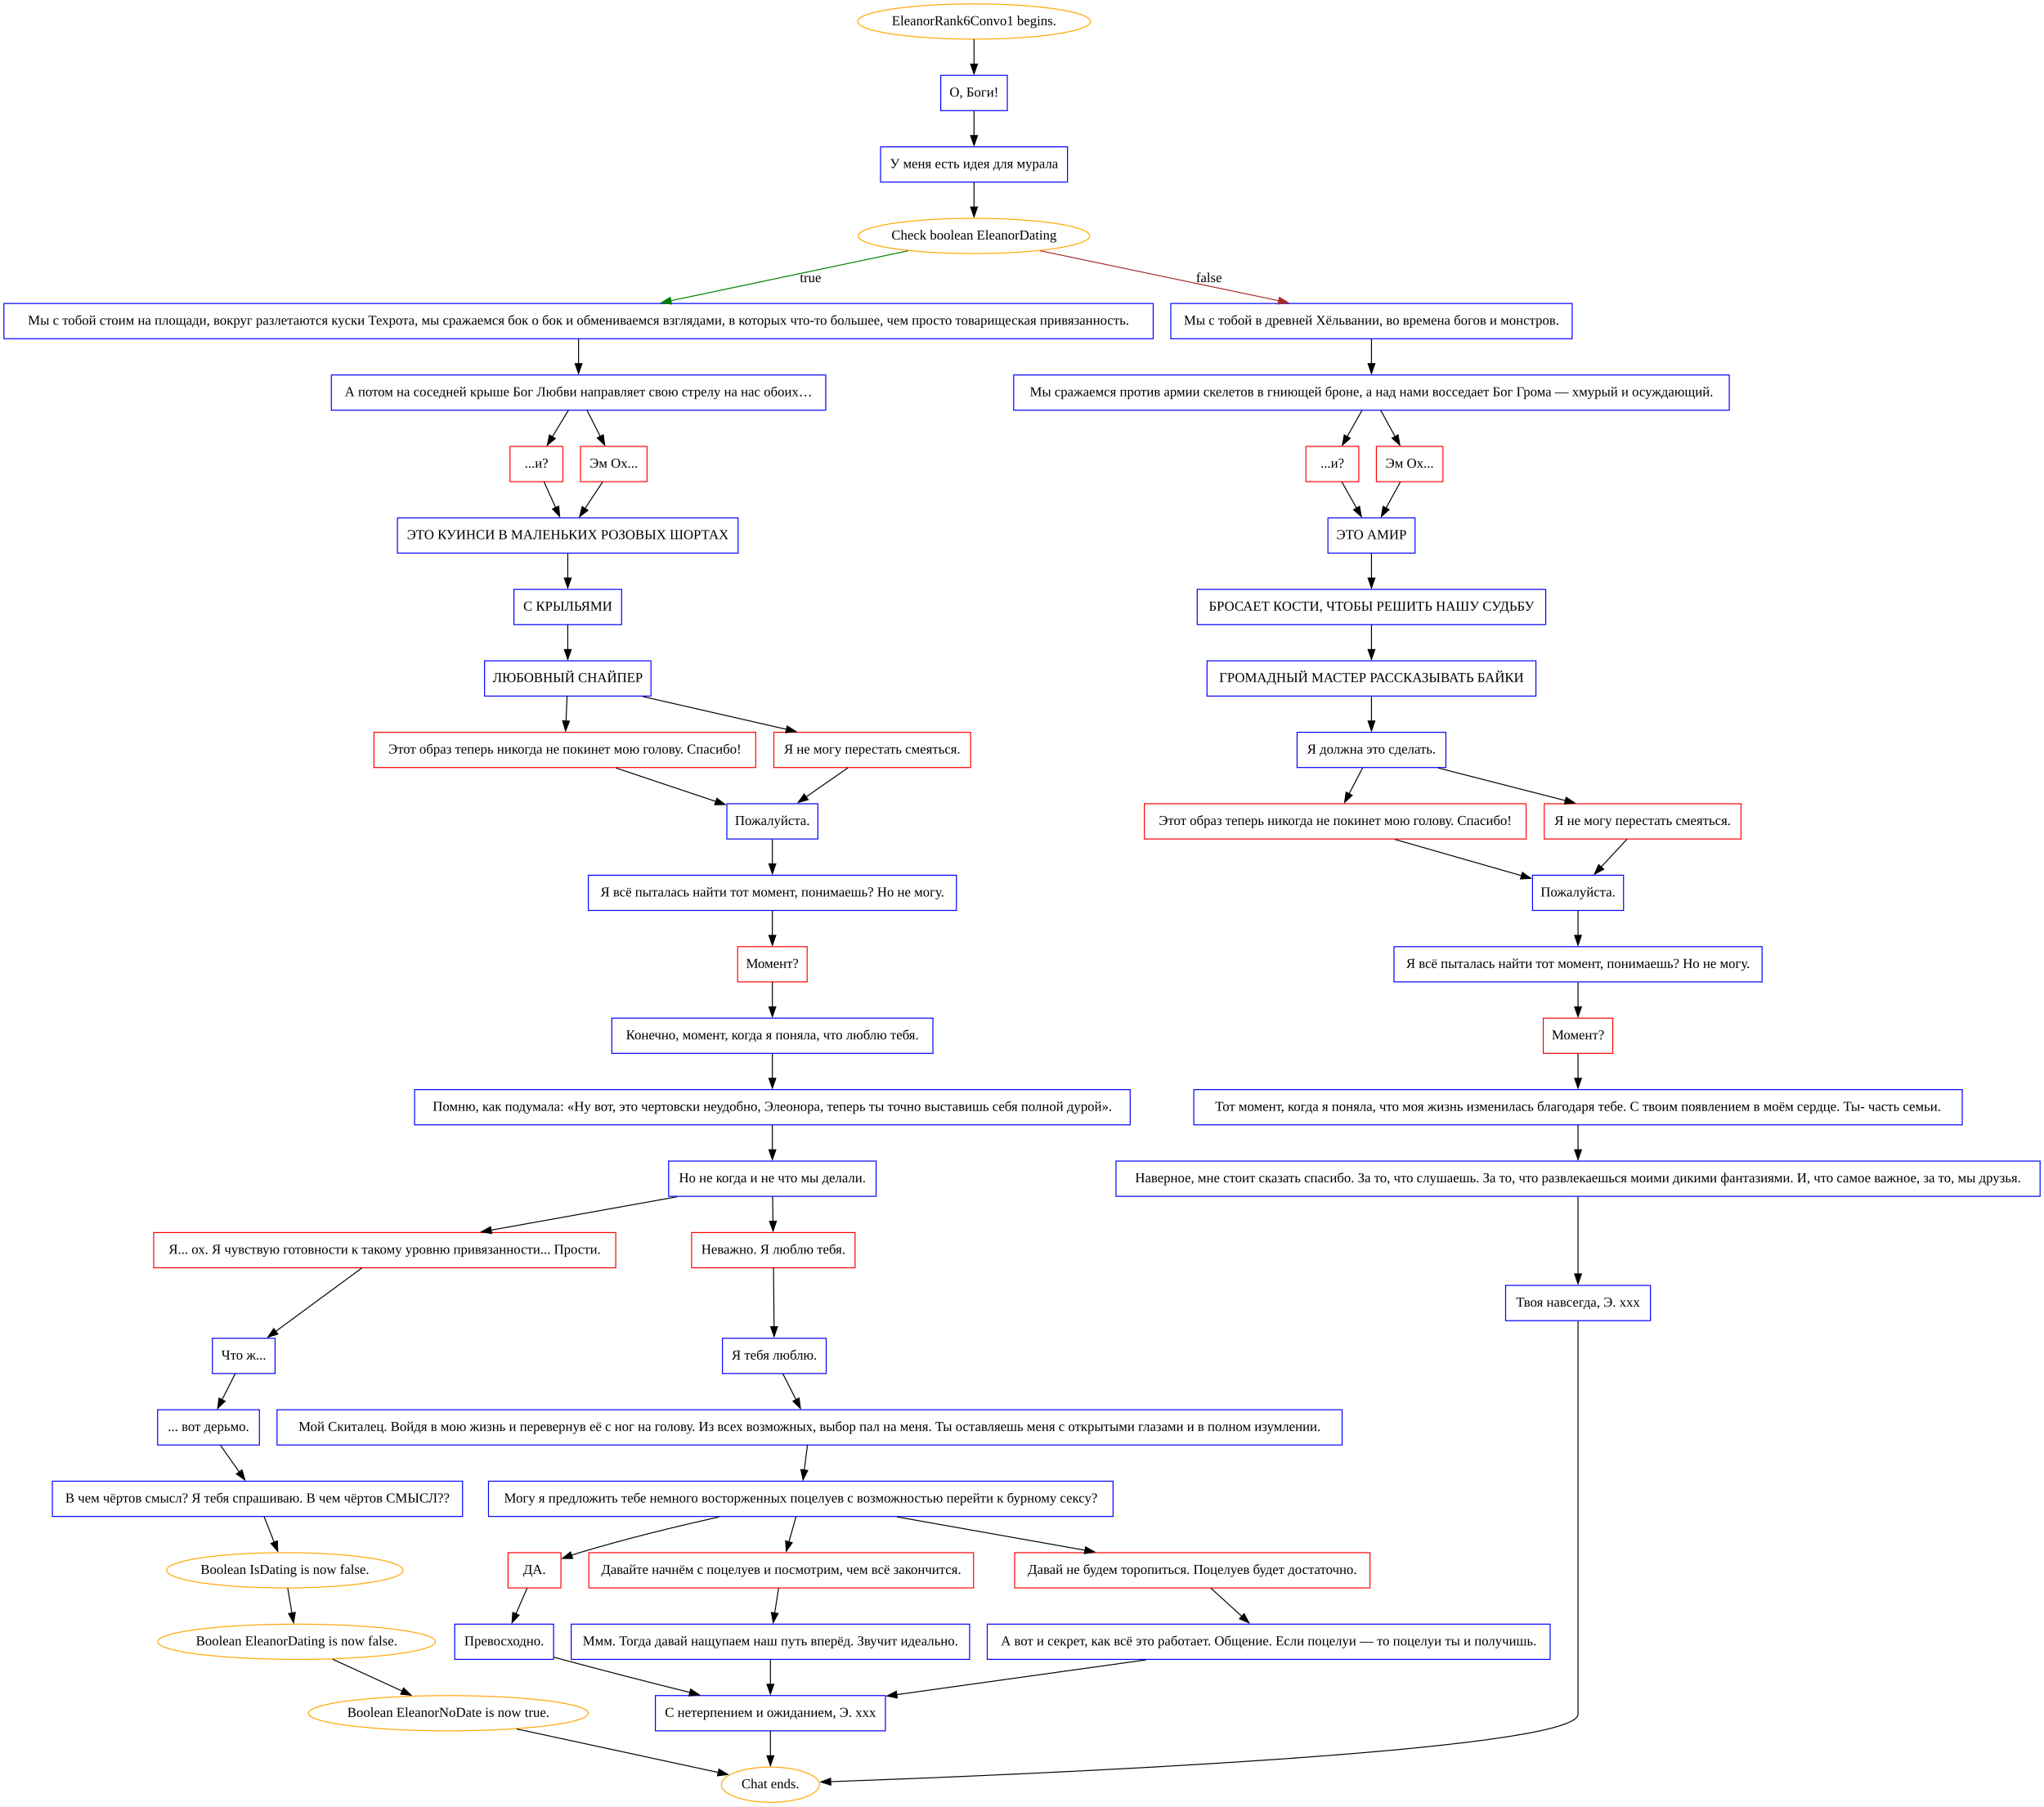
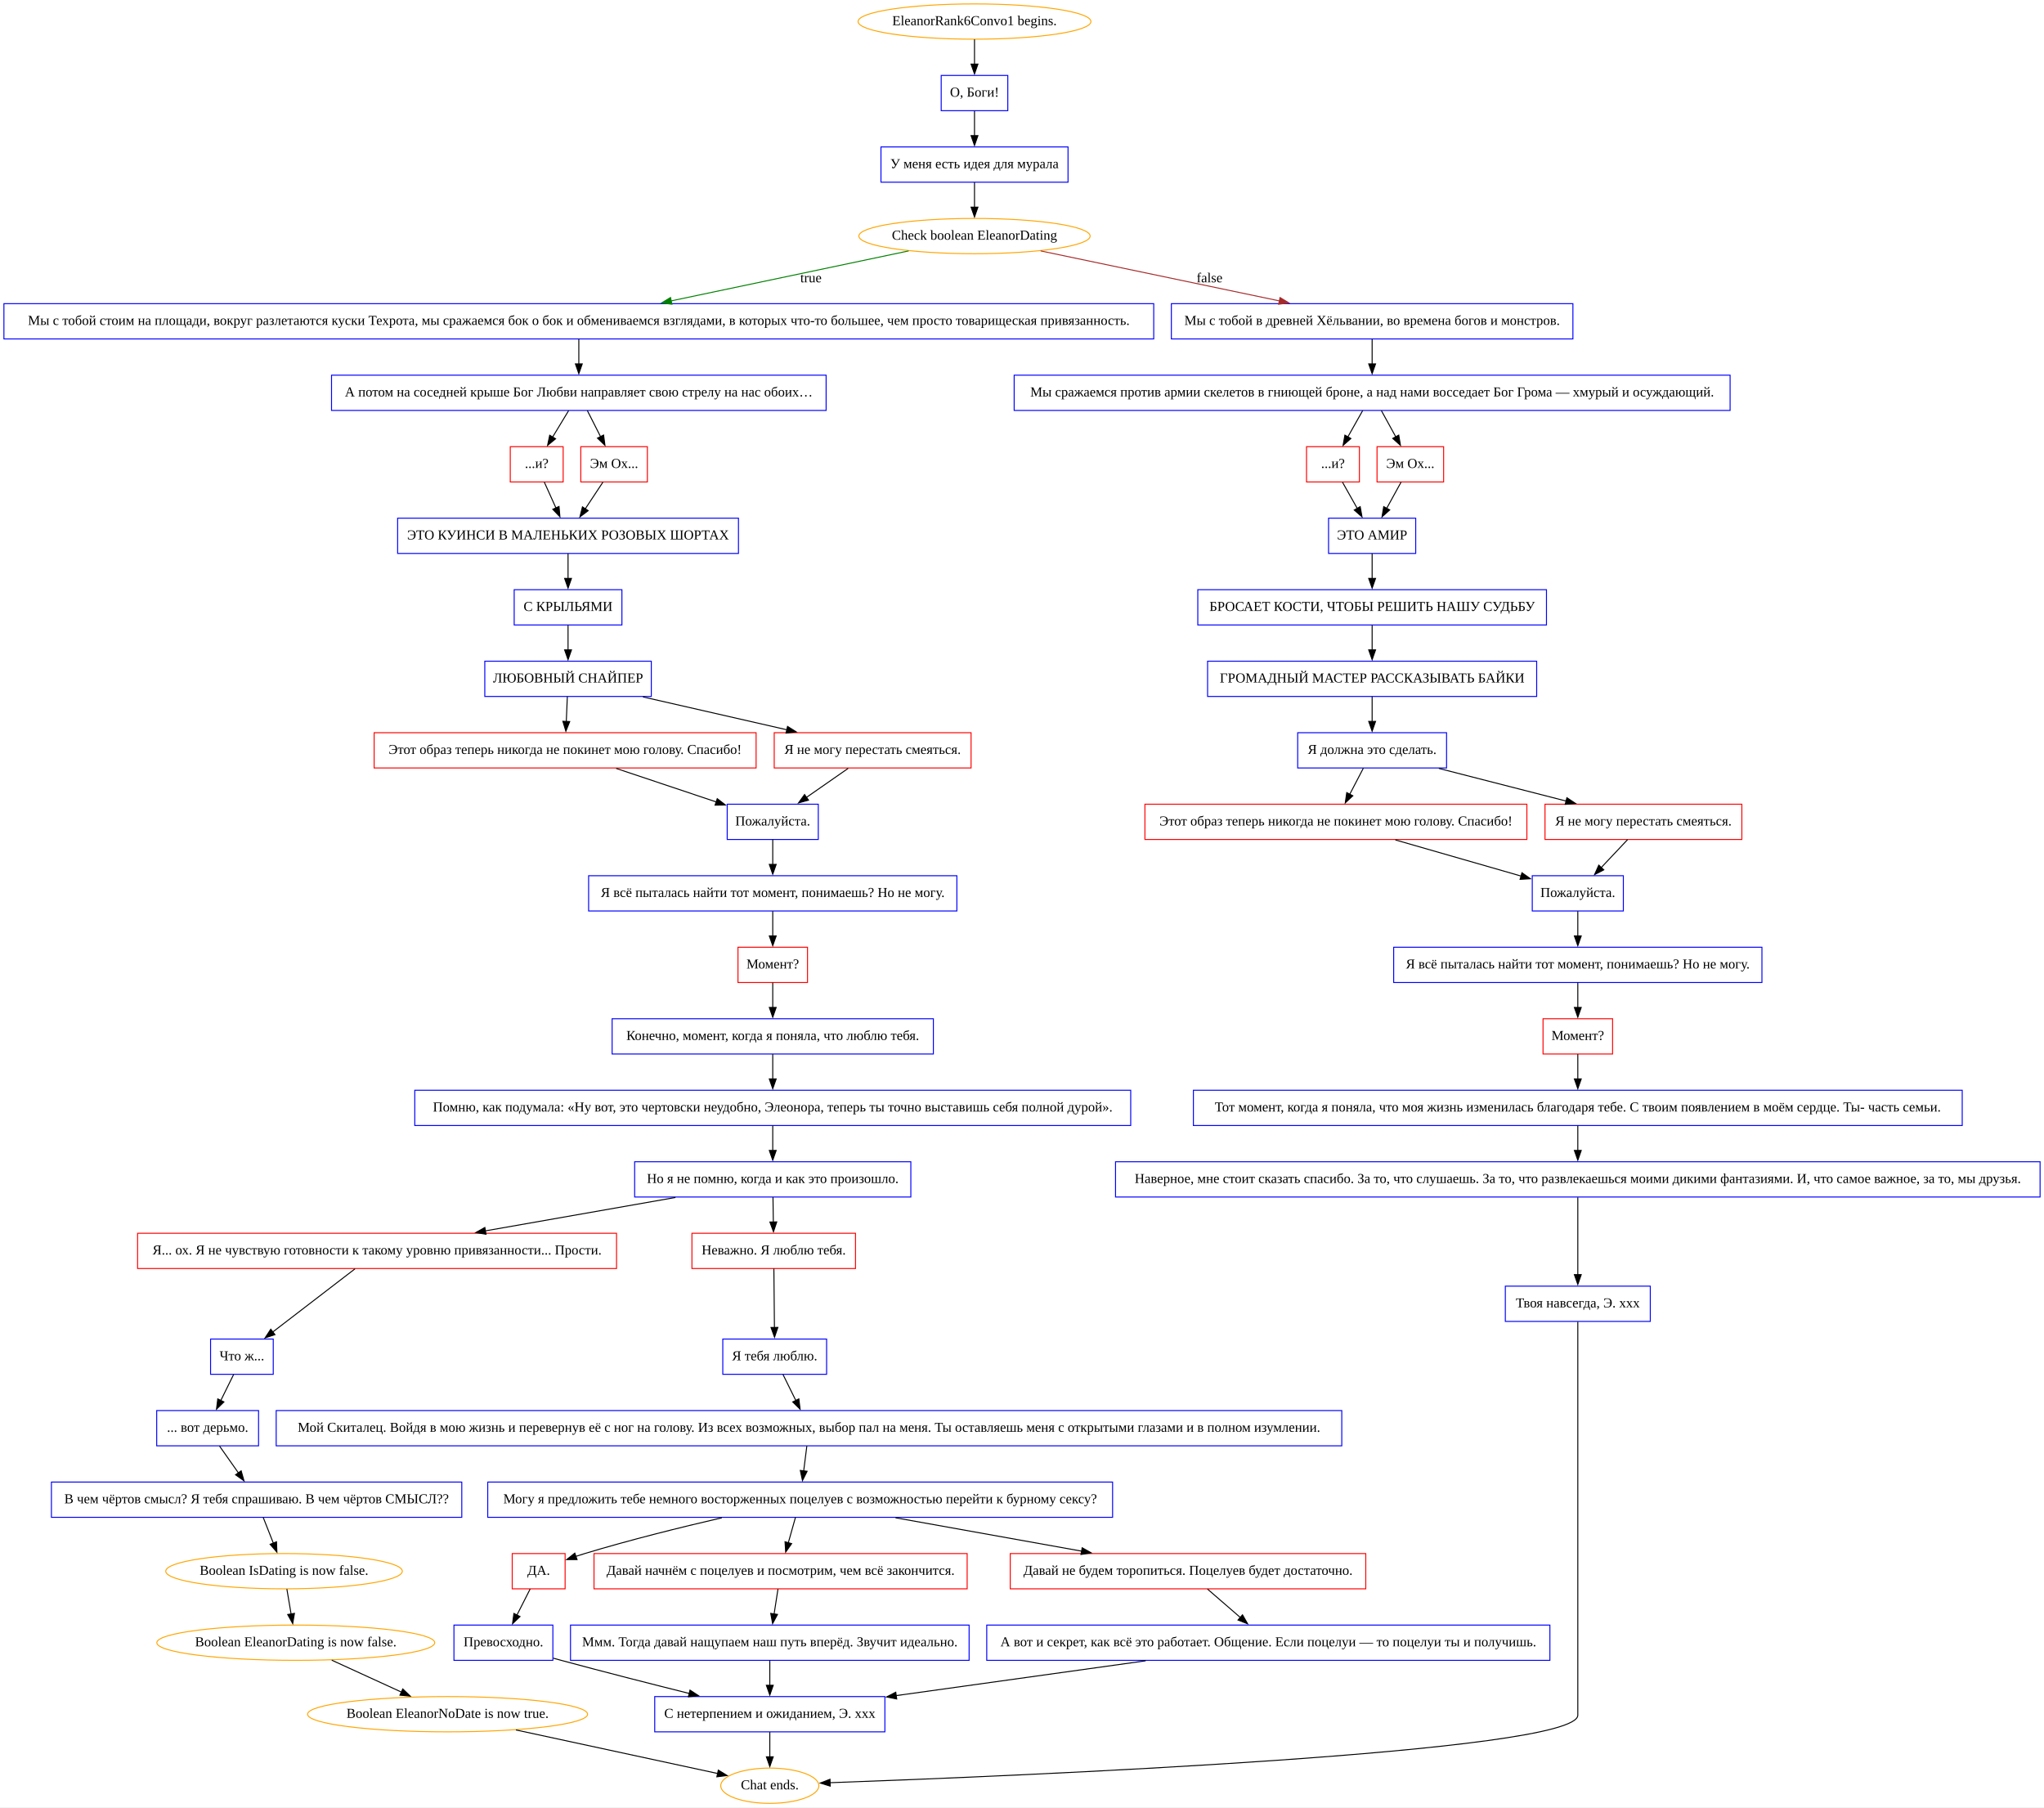
- <svg xmlns="http://www.w3.org/2000/svg" width="2088pt" height="1845pt" viewBox="0.00 0.00 2088.00 1845.00">
+ <svg xmlns="http://www.w3.org/2000/svg" width="2087pt" height="1845pt" viewBox="0.00 0.00 2087.00 1845.00">
  <g id="graph0" class="graph" transform="scale(1 1) rotate(0) translate(4 1841)">
-     <polygon fill="white" stroke="none" points="-4,4 -4,-1841 2084,-1841 2084,4 -4,4" />
+     <polygon fill="white" stroke="none" points="-4,4 -4,-1841 2083,-1841 2083,4 -4,4" />
    <g id="node1" class="node">
      <ellipse fill="none" stroke="orange" cx="991" cy="-1819" rx="118.88" ry="18" />
      <text text-anchor="middle" x="991" y="-1815.3" font-family="Times New Roman,serif" font-size="14.00">EleanorRank6Convo1 begins.</text>
    </g>
    <g id="node2" class="node">
      <polygon fill="none" stroke="blue" points="1025,-1764 957,-1764 957,-1728 1025,-1728 1025,-1764" />
      <text text-anchor="middle" x="991" y="-1742.3" font-family="Times New Roman,serif" font-size="14.00">О, Боги!</text>
    </g>
    <g id="edge1" class="edge">
      <path fill="none" stroke="black" d="M991,-1800.81C991,-1793.23 991,-1784.1 991,-1775.54" />
      <polygon fill="black" stroke="black" points="994.5,-1775.54 991,-1765.54 987.5,-1775.54 994.5,-1775.54" />
    </g>
    <g id="node3" class="node">
      <polygon fill="none" stroke="blue" points="1086.5,-1691 895.5,-1691 895.5,-1655 1086.5,-1655 1086.5,-1691" />
      <text text-anchor="middle" x="991" y="-1669.3" font-family="Times New Roman,serif" font-size="14.00">У меня есть идея для мурала</text>
    </g>
    <g id="edge2" class="edge">
      <path fill="none" stroke="black" d="M991,-1727.81C991,-1720.23 991,-1711.1 991,-1702.54" />
      <polygon fill="black" stroke="black" points="994.5,-1702.54 991,-1692.54 987.5,-1702.54 994.5,-1702.54" />
    </g>
    <g id="node4" class="node">
      <ellipse fill="none" stroke="orange" cx="991" cy="-1600" rx="118.08" ry="18" />
      <text text-anchor="middle" x="991" y="-1596.3" font-family="Times New Roman,serif" font-size="14.00">Check boolean EleanorDating</text>
    </g>
    <g id="edge3" class="edge">
      <path fill="none" stroke="black" d="M991,-1654.81C991,-1647.23 991,-1638.1 991,-1629.54" />
      <polygon fill="black" stroke="black" points="994.5,-1629.54 991,-1619.54 987.5,-1629.54 994.5,-1629.54" />
    </g>
    <g id="node5" class="node">
      <polygon fill="none" stroke="blue" points="1174,-1531 0,-1531 0,-1495 1174,-1495 1174,-1531" />
      <text text-anchor="middle" x="587" y="-1509.3" font-family="Times New Roman,serif" font-size="14.00">Мы с тобой стоим на площади, вокруг разлетаются куски Техрота, мы сражаемся бок о бок и обмениваемся взглядами, в которых что-то большее, чем просто товарищеская привязанность.</text>
    </g>
    <g id="edge4" class="edge">
      <path fill="none" stroke="green" d="M923.83,-1584.87C857.57,-1570.93 755.67,-1549.49 681.3,-1533.84" />
      <polygon fill="green" stroke="green" points="682.06,-1530.42 671.56,-1531.79 680.62,-1537.27 682.06,-1530.42" />
      <text text-anchor="middle" x="824" y="-1552.8" font-family="Times New Roman,serif" font-size="14.00">true</text>
    </g>
    <g id="node6" class="node">
      <polygon fill="none" stroke="blue" points="1602,-1531 1192,-1531 1192,-1495 1602,-1495 1602,-1531" />
      <text text-anchor="middle" x="1397" y="-1509.3" font-family="Times New Roman,serif" font-size="14.00">Мы с тобой в древней Хёльвании, во времена богов и монстров.</text>
    </g>
    <g id="edge5" class="edge">
      <path fill="none" stroke="brown" d="M1058.5,-1584.87C1125.23,-1570.9 1227.91,-1549.4 1302.69,-1533.74" />
      <polygon fill="brown" stroke="brown" points="1302.96,-1537.26 1312.03,-1531.79 1301.53,-1530.41 1302.96,-1537.26" />
      <text text-anchor="middle" x="1231" y="-1552.8" font-family="Times New Roman,serif" font-size="14.00">false</text>
    </g>
    <g id="node7" class="node">
      <polygon fill="none" stroke="blue" points="839.5,-1458 334.5,-1458 334.5,-1422 839.5,-1422 839.5,-1458" />
      <text text-anchor="middle" x="587" y="-1436.3" font-family="Times New Roman,serif" font-size="14.00">А потом на соседней крыше Бог Любви направляет свою стрелу на нас обоих…</text>
    </g>
    <g id="edge6" class="edge">
      <path fill="none" stroke="black" d="M587,-1494.81C587,-1487.23 587,-1478.1 587,-1469.54" />
      <polygon fill="black" stroke="black" points="590.5,-1469.54 587,-1459.54 583.5,-1469.54 590.5,-1469.54" />
    </g>
    <g id="node8" class="node">
      <polygon fill="none" stroke="blue" points="1762.5,-1458 1031.5,-1458 1031.5,-1422 1762.5,-1422 1762.5,-1458" />
      <text text-anchor="middle" x="1397" y="-1436.3" font-family="Times New Roman,serif" font-size="14.00">Мы сражаемся против армии скелетов в гниющей броне, а над нами восседает Бог Грома — хмурый и осуждающий.</text>
    </g>
    <g id="edge7" class="edge">
      <path fill="none" stroke="black" d="M1397,-1494.81C1397,-1487.23 1397,-1478.1 1397,-1469.54" />
      <polygon fill="black" stroke="black" points="1400.5,-1469.54 1397,-1459.54 1393.5,-1469.54 1400.5,-1469.54" />
    </g>
    <g id="node9" class="node">
      <polygon fill="none" stroke="red" points="571,-1385 517,-1385 517,-1349 571,-1349 571,-1385" />
      <text text-anchor="middle" x="544" y="-1363.3" font-family="Times New Roman,serif" font-size="14.00">...и?</text>
    </g>
    <g id="edge8" class="edge">
      <path fill="none" stroke="black" d="M576.59,-1421.81C571.68,-1413.7 565.7,-1403.84 560.22,-1394.78" />
      <polygon fill="black" stroke="black" points="563.27,-1393.06 555.1,-1386.32 557.28,-1396.69 563.27,-1393.06" />
    </g>
    <g id="node10" class="node">
      <polygon fill="none" stroke="red" points="657,-1385 589,-1385 589,-1349 657,-1349 657,-1385" />
      <text text-anchor="middle" x="623" y="-1363.3" font-family="Times New Roman,serif" font-size="14.00">Эм Ох...</text>
    </g>
    <g id="edge9" class="edge">
      <path fill="none" stroke="black" d="M595.71,-1421.81C599.78,-1413.79 604.72,-1404.05 609.27,-1395.07" />
      <polygon fill="black" stroke="black" points="612.28,-1396.88 613.68,-1386.38 606.04,-1393.71 612.28,-1396.88" />
    </g>
    <g id="node11" class="node">
      <polygon fill="none" stroke="red" points="1384,-1385 1330,-1385 1330,-1349 1384,-1349 1384,-1385" />
      <text text-anchor="middle" x="1357" y="-1363.3" font-family="Times New Roman,serif" font-size="14.00">...и?</text>
    </g>
    <g id="edge10" class="edge">
      <path fill="none" stroke="black" d="M1387.32,-1421.81C1382.75,-1413.7 1377.19,-1403.84 1372.09,-1394.78" />
      <polygon fill="black" stroke="black" points="1375.29,-1393.34 1367.34,-1386.35 1369.2,-1396.78 1375.29,-1393.34" />
    </g>
    <g id="node12" class="node">
      <polygon fill="none" stroke="red" points="1470,-1385 1402,-1385 1402,-1349 1470,-1349 1470,-1385" />
      <text text-anchor="middle" x="1436" y="-1363.3" font-family="Times New Roman,serif" font-size="14.00">Эм Ох...</text>
    </g>
    <g id="edge11" class="edge">
      <path fill="none" stroke="black" d="M1406.44,-1421.81C1410.85,-1413.79 1416.2,-1404.05 1421.13,-1395.07" />
      <polygon fill="black" stroke="black" points="1424.17,-1396.81 1425.92,-1386.36 1418.04,-1393.44 1424.17,-1396.81" />
    </g>
    <g id="node13" class="node">
      <polygon fill="none" stroke="blue" points="750,-1312 402,-1312 402,-1276 750,-1276 750,-1312" />
      <text text-anchor="middle" x="576" y="-1290.3" font-family="Times New Roman,serif" font-size="14.00">ЭТО КУИНСИ В МАЛЕНЬКИХ РОЗОВЫХ ШОРТАХ</text>
    </g>
    <g id="edge12" class="edge">
      <path fill="none" stroke="black" d="M551.75,-1348.81C555.32,-1340.88 559.66,-1331.26 563.67,-1322.36" />
      <polygon fill="black" stroke="black" points="566.78,-1323.96 567.7,-1313.41 560.4,-1321.09 566.78,-1323.96" />
    </g>
    <g id="edge13" class="edge">
      <path fill="none" stroke="black" d="M611.62,-1348.81C606.2,-1340.62 599.58,-1330.62 593.53,-1321.48" />
      <polygon fill="black" stroke="black" points="596.55,-1319.7 588.11,-1313.29 590.71,-1323.56 596.55,-1319.7" />
    </g>
    <g id="node14" class="node">
      <polygon fill="none" stroke="blue" points="1441.5,-1312 1352.5,-1312 1352.5,-1276 1441.5,-1276 1441.5,-1312" />
      <text text-anchor="middle" x="1397" y="-1290.3" font-family="Times New Roman,serif" font-size="14.00">ЭТО АМИР</text>
    </g>
    <g id="edge14" class="edge">
      <path fill="none" stroke="black" d="M1366.68,-1348.81C1371.25,-1340.7 1376.81,-1330.84 1381.91,-1321.78" />
      <polygon fill="black" stroke="black" points="1384.8,-1323.78 1386.66,-1313.35 1378.71,-1320.34 1384.8,-1323.78" />
    </g>
    <g id="edge15" class="edge">
      <path fill="none" stroke="black" d="M1426.56,-1348.81C1422.15,-1340.79 1416.8,-1331.05 1411.87,-1322.07" />
      <polygon fill="black" stroke="black" points="1414.96,-1320.44 1407.08,-1313.36 1408.83,-1323.81 1414.96,-1320.44" />
    </g>
    <g id="node15" class="node">
      <polygon fill="none" stroke="blue" points="631,-1239 521,-1239 521,-1203 631,-1203 631,-1239" />
      <text text-anchor="middle" x="576" y="-1217.3" font-family="Times New Roman,serif" font-size="14.00">С КРЫЛЬЯМИ</text>
    </g>
    <g id="edge16" class="edge">
      <path fill="none" stroke="black" d="M576,-1275.81C576,-1268.23 576,-1259.1 576,-1250.54" />
      <polygon fill="black" stroke="black" points="579.5,-1250.54 576,-1240.54 572.5,-1250.54 579.5,-1250.54" />
    </g>
    <g id="node16" class="node">
      <polygon fill="none" stroke="blue" points="1575,-1239 1219,-1239 1219,-1203 1575,-1203 1575,-1239" />
      <text text-anchor="middle" x="1397" y="-1217.3" font-family="Times New Roman,serif" font-size="14.00">БРОСАЕТ КОСТИ, ЧТОБЫ РЕШИТЬ НАШУ СУДЬБУ</text>
    </g>
    <g id="edge17" class="edge">
      <path fill="none" stroke="black" d="M1397,-1275.81C1397,-1268.23 1397,-1259.1 1397,-1250.54" />
      <polygon fill="black" stroke="black" points="1400.5,-1250.54 1397,-1240.54 1393.5,-1250.54 1400.5,-1250.54" />
    </g>
    <g id="node17" class="node">
      <polygon fill="none" stroke="blue" points="661,-1166 491,-1166 491,-1130 661,-1130 661,-1166" />
      <text text-anchor="middle" x="576" y="-1144.3" font-family="Times New Roman,serif" font-size="14.00">ЛЮБОВНЫЙ СНАЙПЕР</text>
    </g>
    <g id="edge18" class="edge">
      <path fill="none" stroke="black" d="M576,-1202.81C576,-1195.23 576,-1186.1 576,-1177.54" />
      <polygon fill="black" stroke="black" points="579.5,-1177.54 576,-1167.54 572.5,-1177.54 579.5,-1177.54" />
    </g>
    <g id="node18" class="node">
      <polygon fill="none" stroke="blue" points="1565,-1166 1229,-1166 1229,-1130 1565,-1130 1565,-1166" />
      <text text-anchor="middle" x="1397" y="-1144.3" font-family="Times New Roman,serif" font-size="14.00">ГРОМАДНЫЙ МАСТЕР РАССКАЗЫВАТЬ БАЙКИ</text>
    </g>
    <g id="edge19" class="edge">
      <path fill="none" stroke="black" d="M1397,-1202.81C1397,-1195.23 1397,-1186.1 1397,-1177.54" />
      <polygon fill="black" stroke="black" points="1400.5,-1177.54 1397,-1167.54 1393.5,-1177.54 1400.5,-1177.54" />
    </g>
    <g id="node19" class="node">
      <polygon fill="none" stroke="red" points="768,-1093 378,-1093 378,-1057 768,-1057 768,-1093" />
      <text text-anchor="middle" x="573" y="-1071.3" font-family="Times New Roman,serif" font-size="14.00">Этот образ теперь никогда не покинет мою голову. Спасибо!</text>
    </g>
    <g id="edge20" class="edge">
      <path fill="none" stroke="black" d="M575.27,-1129.81C574.95,-1122.14 574.56,-1112.89 574.19,-1104.24" />
      <polygon fill="black" stroke="black" points="577.7,-1104.38 573.78,-1094.54 570.71,-1104.68 577.7,-1104.38" />
    </g>
    <g id="node20" class="node">
      <polygon fill="none" stroke="red" points="987.5,-1093 786.5,-1093 786.5,-1057 987.5,-1057 987.5,-1093" />
      <text text-anchor="middle" x="887" y="-1071.3" font-family="Times New Roman,serif" font-size="14.00">Я не могу перестать смеяться.</text>
    </g>
    <g id="edge21" class="edge">
      <path fill="none" stroke="black" d="M652.48,-1129.54C696.92,-1119.39 753.1,-1106.57 799.33,-1096.02" />
      <polygon fill="black" stroke="black" points="800.1,-1099.43 809.07,-1093.79 798.54,-1092.6 800.1,-1099.43" />
    </g>
    <g id="node21" class="node">
      <polygon fill="none" stroke="blue" points="1473,-1093 1321,-1093 1321,-1057 1473,-1057 1473,-1093" />
      <text text-anchor="middle" x="1397" y="-1071.3" font-family="Times New Roman,serif" font-size="14.00">Я должна это сделать.</text>
    </g>
    <g id="edge22" class="edge">
      <path fill="none" stroke="black" d="M1397,-1129.81C1397,-1122.23 1397,-1113.1 1397,-1104.54" />
      <polygon fill="black" stroke="black" points="1400.5,-1104.54 1397,-1094.54 1393.5,-1104.54 1400.5,-1104.54" />
    </g>
    <g id="node22" class="node">
      <polygon fill="none" stroke="blue" points="831.5,-1020 738.5,-1020 738.5,-984 831.5,-984 831.5,-1020" />
      <text text-anchor="middle" x="785" y="-998.3" font-family="Times New Roman,serif" font-size="14.00">Пожалуйста.</text>
    </g>
    <g id="edge23" class="edge">
      <path fill="none" stroke="black" d="M625.13,-1056.54C656.19,-1046.14 695.66,-1032.92 727.61,-1022.22" />
      <polygon fill="black" stroke="black" points="728.33,-1025.67 736.7,-1019.18 726.1,-1019.03 728.33,-1025.67" />
    </g>
    <g id="edge24" class="edge">
      <path fill="none" stroke="black" d="M862.05,-1056.63C849.21,-1047.69 833.35,-1036.66 819.37,-1026.92" />
      <polygon fill="black" stroke="black" points="821.5,-1024.14 811.29,-1021.3 817.5,-1029.89 821.5,-1024.14" />
    </g>
    <g id="node23" class="node">
      <polygon fill="none" stroke="red" points="1555,-1020 1165,-1020 1165,-984 1555,-984 1555,-1020" />
      <text text-anchor="middle" x="1360" y="-998.3" font-family="Times New Roman,serif" font-size="14.00">Этот образ теперь никогда не покинет мою голову. Спасибо!</text>
    </g>
    <g id="edge25" class="edge">
      <path fill="none" stroke="black" d="M1388.04,-1056.81C1383.86,-1048.79 1378.79,-1039.05 1374.11,-1030.07" />
      <polygon fill="black" stroke="black" points="1377.3,-1028.62 1369.57,-1021.37 1371.09,-1031.86 1377.3,-1028.62" />
    </g>
    <g id="node24" class="node">
      <polygon fill="none" stroke="red" points="1774.5,-1020 1573.5,-1020 1573.5,-984 1774.5,-984 1774.5,-1020" />
      <text text-anchor="middle" x="1674" y="-998.3" font-family="Times New Roman,serif" font-size="14.00">Я не могу перестать смеяться.</text>
    </g>
    <g id="edge26" class="edge">
      <path fill="none" stroke="black" d="M1465.12,-1056.54C1504.44,-1046.46 1554.08,-1033.74 1595.1,-1023.22" />
      <polygon fill="black" stroke="black" points="1595.86,-1026.64 1604.68,-1020.77 1594.12,-1019.86 1595.86,-1026.64" />
    </g>
    <g id="node25" class="node">
      <polygon fill="none" stroke="blue" points="973,-947 597,-947 597,-911 973,-911 973,-947" />
      <text text-anchor="middle" x="785" y="-925.3" font-family="Times New Roman,serif" font-size="14.00">Я всё пыталась найти тот момент, понимаешь? Но не могу.</text>
    </g>
    <g id="edge27" class="edge">
      <path fill="none" stroke="black" d="M785,-983.81C785,-976.23 785,-967.1 785,-958.54" />
      <polygon fill="black" stroke="black" points="788.5,-958.54 785,-948.54 781.5,-958.54 788.5,-958.54" />
    </g>
    <g id="node26" class="node">
-       <polygon fill="none" stroke="blue" points="1654.5,-947 1561.5,-947 1561.5,-911 1654.5,-911 1654.5,-947" />
-       <text text-anchor="middle" x="1608" y="-925.3" font-family="Times New Roman,serif" font-size="14.00">Пожалуйста.</text>
+       <polygon fill="none" stroke="blue" points="1653.5,-947 1560.5,-947 1560.5,-911 1653.5,-911 1653.5,-947" />
+       <text text-anchor="middle" x="1607" y="-925.3" font-family="Times New Roman,serif" font-size="14.00">Пожалуйста.</text>
    </g>
    <g id="edge28" class="edge">
-       <path fill="none" stroke="black" d="M1420.99,-983.54C1460.58,-972.21 1511.84,-957.53 1550.68,-946.41" />
-       <polygon fill="black" stroke="black" points="1551.18,-949.91 1559.83,-943.79 1549.25,-943.18 1551.18,-949.91" />
+       <path fill="none" stroke="black" d="M1420.74,-983.54C1459.87,-972.29 1510.45,-957.75 1549.03,-946.66" />
+       <polygon fill="black" stroke="black" points="1549.98,-950.03 1558.62,-943.91 1548.05,-943.3 1549.98,-950.03" />
    </g>
    <g id="edge29" class="edge">
-       <path fill="none" stroke="black" d="M1658.02,-983.81C1650.08,-975.27 1640.32,-964.77 1631.54,-955.32" />
-       <polygon fill="black" stroke="black" points="1634.23,-953.08 1624.86,-948.14 1629.11,-957.84 1634.23,-953.08" />
+       <path fill="none" stroke="black" d="M1657.78,-983.81C1649.72,-975.27 1639.81,-964.77 1630.9,-955.32" />
+       <polygon fill="black" stroke="black" points="1633.52,-953 1624.11,-948.13 1628.43,-957.8 1633.52,-953" />
    </g>
    <g id="node27" class="node">
      <polygon fill="none" stroke="red" points="820.5,-874 749.5,-874 749.5,-838 820.5,-838 820.5,-874" />
      <text text-anchor="middle" x="785" y="-852.3" font-family="Times New Roman,serif" font-size="14.00">Момент?</text>
    </g>
    <g id="edge30" class="edge">
      <path fill="none" stroke="black" d="M785,-910.81C785,-903.23 785,-894.1 785,-885.54" />
      <polygon fill="black" stroke="black" points="788.5,-885.54 785,-875.54 781.5,-885.54 788.5,-885.54" />
    </g>
    <g id="node28" class="node">
-       <polygon fill="none" stroke="blue" points="1796,-874 1420,-874 1420,-838 1796,-838 1796,-874" />
-       <text text-anchor="middle" x="1608" y="-852.3" font-family="Times New Roman,serif" font-size="14.00">Я всё пыталась найти тот момент, понимаешь? Но не могу.</text>
+       <polygon fill="none" stroke="blue" points="1795,-874 1419,-874 1419,-838 1795,-838 1795,-874" />
+       <text text-anchor="middle" x="1607" y="-852.3" font-family="Times New Roman,serif" font-size="14.00">Я всё пыталась найти тот момент, понимаешь? Но не могу.</text>
    </g>
    <g id="edge31" class="edge">
-       <path fill="none" stroke="black" d="M1608,-910.81C1608,-903.23 1608,-894.1 1608,-885.54" />
-       <polygon fill="black" stroke="black" points="1611.5,-885.54 1608,-875.54 1604.5,-885.54 1611.5,-885.54" />
+       <path fill="none" stroke="black" d="M1607,-910.81C1607,-903.23 1607,-894.1 1607,-885.54" />
+       <polygon fill="black" stroke="black" points="1610.5,-885.54 1607,-875.54 1603.5,-885.54 1610.5,-885.54" />
    </g>
    <g id="node29" class="node">
      <polygon fill="none" stroke="blue" points="949,-801 621,-801 621,-765 949,-765 949,-801" />
      <text text-anchor="middle" x="785" y="-779.3" font-family="Times New Roman,serif" font-size="14.00">Конечно, момент, когда я поняла, что люблю тебя.</text>
    </g>
    <g id="edge32" class="edge">
      <path fill="none" stroke="black" d="M785,-837.81C785,-830.23 785,-821.1 785,-812.54" />
      <polygon fill="black" stroke="black" points="788.5,-812.54 785,-802.54 781.5,-812.54 788.5,-812.54" />
    </g>
    <g id="node30" class="node">
-       <polygon fill="none" stroke="red" points="1643.5,-801 1572.5,-801 1572.5,-765 1643.5,-765 1643.5,-801" />
-       <text text-anchor="middle" x="1608" y="-779.3" font-family="Times New Roman,serif" font-size="14.00">Момент?</text>
+       <polygon fill="none" stroke="red" points="1642.5,-801 1571.5,-801 1571.5,-765 1642.5,-765 1642.5,-801" />
+       <text text-anchor="middle" x="1607" y="-779.3" font-family="Times New Roman,serif" font-size="14.00">Момент?</text>
    </g>
    <g id="edge33" class="edge">
-       <path fill="none" stroke="black" d="M1608,-837.81C1608,-830.23 1608,-821.1 1608,-812.54" />
-       <polygon fill="black" stroke="black" points="1611.5,-812.54 1608,-802.54 1604.5,-812.54 1611.5,-812.54" />
+       <path fill="none" stroke="black" d="M1607,-837.81C1607,-830.23 1607,-821.1 1607,-812.54" />
+       <polygon fill="black" stroke="black" points="1610.5,-812.54 1607,-802.54 1603.5,-812.54 1610.5,-812.54" />
    </g>
    <g id="node31" class="node">
      <polygon fill="none" stroke="blue" points="1150.5,-728 419.5,-728 419.5,-692 1150.5,-692 1150.5,-728" />
      <text text-anchor="middle" x="785" y="-706.3" font-family="Times New Roman,serif" font-size="14.00">Помню, как подумала: «Ну вот, это чертовски неудобно, Элеонора, теперь ты точно выставишь себя полной дурой».</text>
    </g>
    <g id="edge34" class="edge">
      <path fill="none" stroke="black" d="M785,-764.81C785,-757.23 785,-748.1 785,-739.54" />
      <polygon fill="black" stroke="black" points="788.5,-739.54 785,-729.54 781.5,-739.54 788.5,-739.54" />
    </g>
    <g id="node32" class="node">
-       <polygon fill="none" stroke="blue" points="2000.5,-728 1215.5,-728 1215.5,-692 2000.5,-692 2000.5,-728" />
-       <text text-anchor="middle" x="1608" y="-706.3" font-family="Times New Roman,serif" font-size="14.00">Тот момент, когда я поняла, что моя жизнь изменилась благодаря тебе. С твоим появлением в моём сердце. Ты- часть семьи.</text>
+       <polygon fill="none" stroke="blue" points="1999.5,-728 1214.5,-728 1214.5,-692 1999.5,-692 1999.5,-728" />
+       <text text-anchor="middle" x="1607" y="-706.3" font-family="Times New Roman,serif" font-size="14.00">Тот момент, когда я поняла, что моя жизнь изменилась благодаря тебе. С твоим появлением в моём сердце. Ты- часть семьи.</text>
    </g>
    <g id="edge35" class="edge">
-       <path fill="none" stroke="black" d="M1608,-764.81C1608,-757.23 1608,-748.1 1608,-739.54" />
-       <polygon fill="black" stroke="black" points="1611.5,-739.54 1608,-729.54 1604.5,-739.54 1611.5,-739.54" />
+       <path fill="none" stroke="black" d="M1607,-764.81C1607,-757.23 1607,-748.1 1607,-739.54" />
+       <polygon fill="black" stroke="black" points="1610.5,-739.54 1607,-729.54 1603.5,-739.54 1610.5,-739.54" />
    </g>
    <g id="node33" class="node">
-       <polygon fill="none" stroke="blue" points="891,-655 679,-655 679,-619 891,-619 891,-655" />
-       <text text-anchor="middle" x="785" y="-633.3" font-family="Times New Roman,serif" font-size="14.00">Но не когда и не что мы делали.</text>
+       <polygon fill="none" stroke="blue" points="926,-655 644,-655 644,-619 926,-619 926,-655" />
+       <text text-anchor="middle" x="785" y="-633.3" font-family="Times New Roman,serif" font-size="14.00">Но я не помню, когда и как это произошло.</text>
    </g>
    <g id="edge36" class="edge">
      <path fill="none" stroke="black" d="M785,-691.81C785,-684.23 785,-675.1 785,-666.54" />
      <polygon fill="black" stroke="black" points="788.5,-666.54 785,-656.54 781.5,-666.54 788.5,-666.54" />
    </g>
    <g id="node34" class="node">
-       <polygon fill="none" stroke="blue" points="2080,-655 1136,-655 1136,-619 2080,-619 2080,-655" />
-       <text text-anchor="middle" x="1608" y="-633.3" font-family="Times New Roman,serif" font-size="14.00">Наверное, мне стоит сказать спасибо. За то, что слушаешь. За то, что развлекаешься моими дикими фантазиями. И, что самое важное, за то, мы друзья.</text>
+       <polygon fill="none" stroke="blue" points="2079,-655 1135,-655 1135,-619 2079,-619 2079,-655" />
+       <text text-anchor="middle" x="1607" y="-633.3" font-family="Times New Roman,serif" font-size="14.00">Наверное, мне стоит сказать спасибо. За то, что слушаешь. За то, что развлекаешься моими дикими фантазиями. И, что самое важное, за то, мы друзья.</text>
    </g>
    <g id="edge37" class="edge">
-       <path fill="none" stroke="black" d="M1608,-691.81C1608,-684.23 1608,-675.1 1608,-666.54" />
-       <polygon fill="black" stroke="black" points="1611.5,-666.54 1608,-656.54 1604.5,-666.54 1611.5,-666.54" />
+       <path fill="none" stroke="black" d="M1607,-691.81C1607,-684.23 1607,-675.1 1607,-666.54" />
+       <polygon fill="black" stroke="black" points="1610.5,-666.54 1607,-656.54 1603.5,-666.54 1610.5,-666.54" />
    </g>
    <g id="node35" class="node">
-       <polygon fill="none" stroke="red" points="625,-582 153,-582 153,-546 625,-546 625,-582" />
-       <text text-anchor="middle" x="389" y="-560.3" font-family="Times New Roman,serif" font-size="14.00">Я... ох. Я чувствую готовности к такому уровню привязанности... Прости.</text>
+       <polygon fill="none" stroke="red" points="625.5,-582 136.5,-582 136.5,-546 625.5,-546 625.5,-582" />
+       <text text-anchor="middle" x="381" y="-560.3" font-family="Times New Roman,serif" font-size="14.00">Я... ох. Я не чувствую готовности к такому уровню привязанности... Прости.</text>
    </g>
    <g id="edge38" class="edge">
-       <path fill="none" stroke="black" d="M687.62,-618.54C630.07,-608.22 557.07,-595.13 497.66,-584.48" />
-       <polygon fill="black" stroke="black" points="498.3,-581.04 487.84,-582.72 497.06,-587.93 498.3,-581.04" />
+       <path fill="none" stroke="black" d="M685.65,-618.54C626.82,-608.2 552.16,-595.08 491.47,-584.42" />
+       <polygon fill="black" stroke="black" points="492.26,-581 481.8,-582.72 491.05,-587.89 492.26,-581" />
    </g>
    <g id="node36" class="node">
      <polygon fill="none" stroke="red" points="869.5,-582 702.5,-582 702.5,-546 869.5,-546 869.5,-582" />
      <text text-anchor="middle" x="786" y="-560.3" font-family="Times New Roman,serif" font-size="14.00">Неважно. Я люблю тебя.</text>
    </g>
    <g id="edge39" class="edge">
      <path fill="none" stroke="black" d="M785.24,-618.81C785.35,-611.23 785.48,-602.1 785.6,-593.54" />
      <polygon fill="black" stroke="black" points="789.1,-593.59 785.74,-583.54 782.1,-593.49 789.1,-593.59" />
    </g>
    <g id="node37" class="node">
-       <polygon fill="none" stroke="blue" points="1682,-528 1534,-528 1534,-492 1682,-492 1682,-528" />
-       <text text-anchor="middle" x="1608" y="-506.3" font-family="Times New Roman,serif" font-size="14.00">Твоя навсегда, Э. xxx</text>
+       <polygon fill="none" stroke="blue" points="1681,-528 1533,-528 1533,-492 1681,-492 1681,-528" />
+       <text text-anchor="middle" x="1607" y="-506.3" font-family="Times New Roman,serif" font-size="14.00">Твоя навсегда, Э. xxx</text>
    </g>
    <g id="edge40" class="edge">
-       <path fill="none" stroke="black" d="M1608,-618.62C1608,-598.19 1608,-563.99 1608,-539.62" />
-       <polygon fill="black" stroke="black" points="1611.5,-539.75 1608,-529.75 1604.5,-539.75 1611.5,-539.75" />
+       <path fill="none" stroke="black" d="M1607,-618.62C1607,-598.19 1607,-563.99 1607,-539.62" />
+       <polygon fill="black" stroke="black" points="1610.5,-539.75 1607,-529.75 1603.5,-539.75 1610.5,-539.75" />
    </g>
    <g id="node38" class="node">
-       <polygon fill="none" stroke="blue" points="277,-474 213,-474 213,-438 277,-438 277,-474" />
-       <text text-anchor="middle" x="245" y="-452.3" font-family="Times New Roman,serif" font-size="14.00">Что ж...</text>
+       <polygon fill="none" stroke="blue" points="275,-474 211,-474 211,-438 275,-438 275,-474" />
+       <text text-anchor="middle" x="243" y="-452.3" font-family="Times New Roman,serif" font-size="14.00">Что ж...</text>
    </g>
    <g id="edge41" class="edge">
-       <path fill="none" stroke="black" d="M365.54,-545.73C341.59,-528.1 304.22,-500.59 277.44,-480.88" />
-       <polygon fill="black" stroke="black" points="279.79,-478.27 269.67,-475.16 275.64,-483.9 279.79,-478.27" />
+       <path fill="none" stroke="black" d="M358.52,-545.73C335.67,-528.18 300.06,-500.83 274.42,-481.14" />
+       <polygon fill="black" stroke="black" points="276.73,-478.5 266.67,-475.18 272.47,-484.05 276.73,-478.5" />
    </g>
    <g id="node39" class="node">
      <polygon fill="none" stroke="blue" points="840,-474 734,-474 734,-438 840,-438 840,-474" />
      <text text-anchor="middle" x="787" y="-452.3" font-family="Times New Roman,serif" font-size="14.00">Я тебя люблю.</text>
    </g>
    <g id="edge42" class="edge">
      <path fill="none" stroke="black" d="M786.16,-545.97C786.31,-529.76 786.55,-505.06 786.73,-485.79" />
      <polygon fill="black" stroke="black" points="790.23,-485.89 786.82,-475.85 783.23,-485.82 790.23,-485.89" />
    </g>
    <g id="node40" class="node">
-       <ellipse fill="none" stroke="orange" cx="783" cy="-18" rx="50.09" ry="18" />
-       <text text-anchor="middle" x="783" y="-14.3" font-family="Times New Roman,serif" font-size="14.00">Chat ends.</text>
+       <ellipse fill="none" stroke="orange" cx="782" cy="-18" rx="50.09" ry="18" />
+       <text text-anchor="middle" x="782" y="-14.3" font-family="Times New Roman,serif" font-size="14.00">Chat ends.</text>
    </g>
    <g id="edge43" class="edge">
-       <path fill="none" stroke="black" d="M1608,-491.61C1608,-473.66 1608,-444.88 1608,-420 1608,-420 1608,-420 1608,-90 1608,-51.68 1035.43,-27.93 844.29,-21.07" />
-       <polygon fill="black" stroke="black" points="844.69,-17.58 834.57,-20.73 844.44,-24.58 844.69,-17.58" />
+       <path fill="none" stroke="black" d="M1607,-491.61C1607,-473.66 1607,-444.88 1607,-420 1607,-420 1607,-420 1607,-90 1607,-51.68 1034.43,-27.93 843.29,-21.07" />
+       <polygon fill="black" stroke="black" points="843.69,-17.58 833.57,-20.73 843.44,-24.58 843.69,-17.58" />
    </g>
    <g id="node41" class="node">
-       <polygon fill="none" stroke="blue" points="261,-401 157,-401 157,-365 261,-365 261,-401" />
-       <text text-anchor="middle" x="209" y="-379.3" font-family="Times New Roman,serif" font-size="14.00">... вот дерьмо.</text>
+       <polygon fill="none" stroke="blue" points="260,-401 156,-401 156,-365 260,-365 260,-401" />
+       <text text-anchor="middle" x="208" y="-379.3" font-family="Times New Roman,serif" font-size="14.00">... вот дерьмо.</text>
    </g>
    <g id="edge44" class="edge">
-       <path fill="none" stroke="black" d="M236.29,-437.81C232.22,-429.79 227.28,-420.05 222.73,-411.07" />
-       <polygon fill="black" stroke="black" points="225.96,-409.71 218.32,-402.38 219.72,-412.88 225.96,-409.71" />
+       <path fill="none" stroke="black" d="M234.53,-437.81C230.57,-429.79 225.77,-420.05 221.34,-411.07" />
+       <polygon fill="black" stroke="black" points="224.62,-409.81 217.06,-402.39 218.35,-412.9 224.62,-409.81" />
    </g>
    <g id="node42" class="node">
-       <polygon fill="none" stroke="blue" points="1367,-401 279,-401 279,-365 1367,-365 1367,-401" />
-       <text text-anchor="middle" x="823" y="-379.3" font-family="Times New Roman,serif" font-size="14.00">Мой Скиталец. Войдя в мою жизнь и перевернув её с ног на голову. Из всех возможных, выбор пал на меня. Ты оставляешь меня с открытыми глазами и в полном изумлении.</text>
+       <polygon fill="none" stroke="blue" points="1366,-401 278,-401 278,-365 1366,-365 1366,-401" />
+       <text text-anchor="middle" x="822" y="-379.3" font-family="Times New Roman,serif" font-size="14.00">Мой Скиталец. Войдя в мою жизнь и перевернув её с ног на голову. Из всех возможных, выбор пал на меня. Ты оставляешь меня с открытыми глазами и в полном изумлении.</text>
    </g>
    <g id="edge45" class="edge">
-       <path fill="none" stroke="black" d="M795.71,-437.81C799.78,-429.79 804.72,-420.05 809.27,-411.07" />
-       <polygon fill="black" stroke="black" points="812.28,-412.88 813.68,-402.38 806.04,-409.71 812.28,-412.88" />
+       <path fill="none" stroke="black" d="M795.47,-437.81C799.43,-429.79 804.23,-420.05 808.66,-411.07" />
+       <polygon fill="black" stroke="black" points="811.65,-412.9 812.94,-402.39 805.38,-409.81 811.65,-412.9" />
    </g>
    <g id="node43" class="node">
-       <polygon fill="none" stroke="blue" points="468.5,-328 49.5,-328 49.5,-292 468.5,-292 468.5,-328" />
-       <text text-anchor="middle" x="259" y="-306.3" font-family="Times New Roman,serif" font-size="14.00">В чем чёртов смысл? Я тебя спрашиваю. В чем чёртов СМЫСЛ??</text>
+       <polygon fill="none" stroke="blue" points="467.5,-328 48.5,-328 48.5,-292 467.5,-292 467.5,-328" />
+       <text text-anchor="middle" x="258" y="-306.3" font-family="Times New Roman,serif" font-size="14.00">В чем чёртов смысл? Я тебя спрашиваю. В чем чёртов СМЫСЛ??</text>
    </g>
    <g id="edge46" class="edge">
-       <path fill="none" stroke="black" d="M221.1,-364.81C226.94,-356.53 234.06,-346.41 240.55,-337.19" />
-       <polygon fill="black" stroke="black" points="243.24,-339.46 246.14,-329.27 237.52,-335.43 243.24,-339.46" />
+       <path fill="none" stroke="black" d="M220.1,-364.81C225.94,-356.53 233.06,-346.41 239.55,-337.19" />
+       <polygon fill="black" stroke="black" points="242.24,-339.46 245.14,-329.27 236.52,-335.43 242.24,-339.46" />
    </g>
    <g id="node44" class="node">
-       <polygon fill="none" stroke="blue" points="1133,-328 495,-328 495,-292 1133,-292 1133,-328" />
-       <text text-anchor="middle" x="814" y="-306.3" font-family="Times New Roman,serif" font-size="14.00">Могу я предложить тебе немного восторженных поцелуев с возможностью перейти к бурному сексу?</text>
+       <polygon fill="none" stroke="blue" points="1132,-328 494,-328 494,-292 1132,-292 1132,-328" />
+       <text text-anchor="middle" x="813" y="-306.3" font-family="Times New Roman,serif" font-size="14.00">Могу я предложить тебе немного восторженных поцелуев с возможностью перейти к бурному сексу?</text>
    </g>
    <g id="edge47" class="edge">
-       <path fill="none" stroke="black" d="M820.82,-364.81C819.85,-357.14 818.68,-347.89 817.58,-339.24" />
-       <polygon fill="black" stroke="black" points="821.08,-339.01 816.35,-329.53 814.13,-339.89 821.08,-339.01" />
+       <path fill="none" stroke="black" d="M819.82,-364.81C818.85,-357.14 817.68,-347.89 816.58,-339.24" />
+       <polygon fill="black" stroke="black" points="820.08,-339.01 815.35,-329.53 813.13,-339.89 820.08,-339.01" />
    </g>
    <g id="node45" class="node">
-       <ellipse fill="none" stroke="orange" cx="287" cy="-237" rx="120.78" ry="18" />
-       <text text-anchor="middle" x="287" y="-233.3" font-family="Times New Roman,serif" font-size="14.00">Boolean IsDating is now false.</text>
+       <ellipse fill="none" stroke="orange" cx="286" cy="-237" rx="120.78" ry="18" />
+       <text text-anchor="middle" x="286" y="-233.3" font-family="Times New Roman,serif" font-size="14.00">Boolean IsDating is now false.</text>
    </g>
    <g id="edge48" class="edge">
-       <path fill="none" stroke="black" d="M265.78,-291.81C268.87,-283.96 272.62,-274.47 276.09,-265.66" />
-       <polygon fill="black" stroke="black" points="279.32,-267.02 279.73,-256.44 272.8,-264.46 279.32,-267.02" />
+       <path fill="none" stroke="black" d="M264.78,-291.81C267.87,-283.96 271.62,-274.47 275.09,-265.66" />
+       <polygon fill="black" stroke="black" points="278.32,-267.02 278.73,-256.44 271.8,-264.46 278.32,-267.02" />
    </g>
    <g id="node46" class="node">
-       <polygon fill="none" stroke="red" points="569,-255 515,-255 515,-219 569,-219 569,-255" />
-       <text text-anchor="middle" x="542" y="-233.3" font-family="Times New Roman,serif" font-size="14.00">ДА.</text>
+       <polygon fill="none" stroke="red" points="573,-255 519,-255 519,-219 573,-219 573,-255" />
+       <text text-anchor="middle" x="546" y="-233.3" font-family="Times New Roman,serif" font-size="14.00">ДА.</text>
    </g>
    <g id="edge49" class="edge">
-       <path fill="none" stroke="black" d="M730.45,-291.54C687.54,-281.94 634.62,-269.13 588,-255 585.29,-254.18 582.51,-253.28 579.72,-252.35" />
-       <polygon fill="black" stroke="black" points="581.08,-249.12 570.49,-249.11 578.77,-255.72 581.08,-249.12" />
+       <path fill="none" stroke="black" d="M733.02,-291.53C691.04,-281.81 638.92,-268.9 593,-255 590.06,-254.11 587.04,-253.14 584.02,-252.14" />
+       <polygon fill="black" stroke="black" points="585.2,-248.84 574.6,-248.88 582.91,-255.46 585.2,-248.84" />
    </g>
    <g id="node47" class="node">
-       <polygon fill="none" stroke="red" points="990.5,-255 597.5,-255 597.5,-219 990.5,-219 990.5,-255" />
-       <text text-anchor="middle" x="794" y="-233.3" font-family="Times New Roman,serif" font-size="14.00">Давайте начнём с поцелуев и посмотрим, чем всё закончится.</text>
+       <polygon fill="none" stroke="red" points="983.5,-255 602.5,-255 602.5,-219 983.5,-219 983.5,-255" />
+       <text text-anchor="middle" x="793" y="-233.3" font-family="Times New Roman,serif" font-size="14.00">Давай начнём с поцелуев и посмотрим, чем всё закончится.</text>
    </g>
    <g id="edge50" class="edge">
-       <path fill="none" stroke="black" d="M809.16,-291.81C806.97,-284.05 804.33,-274.68 801.87,-265.95" />
-       <polygon fill="black" stroke="black" points="805.29,-265.16 799.21,-256.49 798.55,-267.06 805.29,-265.16" />
+       <path fill="none" stroke="black" d="M808.16,-291.81C805.97,-284.05 803.33,-274.68 800.87,-265.95" />
+       <polygon fill="black" stroke="black" points="804.29,-265.16 798.21,-256.49 797.55,-267.06 804.29,-265.16" />
    </g>
    <g id="node48" class="node">
-       <polygon fill="none" stroke="red" points="1395.5,-255 1032.5,-255 1032.5,-219 1395.5,-219 1395.5,-255" />
-       <text text-anchor="middle" x="1214" y="-233.3" font-family="Times New Roman,serif" font-size="14.00">Давай не будем торопиться. Поцелуев будет достаточно.</text>
+       <polygon fill="none" stroke="red" points="1390.5,-255 1027.5,-255 1027.5,-219 1390.5,-219 1390.5,-255" />
+       <text text-anchor="middle" x="1209" y="-233.3" font-family="Times New Roman,serif" font-size="14.00">Давай не будем торопиться. Поцелуев будет достаточно.</text>
    </g>
    <g id="edge51" class="edge">
-       <path fill="none" stroke="black" d="M912.36,-291.54C970.62,-281.2 1044.54,-268.08 1104.62,-257.42" />
-       <polygon fill="black" stroke="black" points="1104.95,-260.91 1114.18,-255.72 1103.72,-254.02 1104.95,-260.91" />
+       <path fill="none" stroke="black" d="M910.38,-291.54C967.93,-281.22 1040.93,-268.13 1100.34,-257.48" />
+       <polygon fill="black" stroke="black" points="1100.94,-260.93 1110.16,-255.72 1099.7,-254.04 1100.94,-260.93" />
    </g>
    <g id="node49" class="node">
-       <ellipse fill="none" stroke="orange" cx="299" cy="-164" rx="141.88" ry="18" />
-       <text text-anchor="middle" x="299" y="-160.3" font-family="Times New Roman,serif" font-size="14.00">Boolean EleanorDating is now false.</text>
+       <ellipse fill="none" stroke="orange" cx="298" cy="-164" rx="141.88" ry="18" />
+       <text text-anchor="middle" x="298" y="-160.3" font-family="Times New Roman,serif" font-size="14.00">Boolean EleanorDating is now false.</text>
    </g>
    <g id="edge52" class="edge">
-       <path fill="none" stroke="black" d="M289.9,-218.81C291.2,-211.14 292.76,-201.89 294.23,-193.24" />
-       <polygon fill="black" stroke="black" points="297.65,-193.96 295.87,-183.52 290.75,-192.8 297.65,-193.96" />
+       <path fill="none" stroke="black" d="M288.9,-218.81C290.2,-211.14 291.76,-201.89 293.23,-193.24" />
+       <polygon fill="black" stroke="black" points="296.65,-193.96 294.87,-183.52 289.75,-192.8 296.65,-193.96" />
    </g>
    <g id="node50" class="node">
-       <polygon fill="none" stroke="blue" points="561.5,-182 460.5,-182 460.5,-146 561.5,-146 561.5,-182" />
-       <text text-anchor="middle" x="511" y="-160.3" font-family="Times New Roman,serif" font-size="14.00">Превосходно.</text>
+       <polygon fill="none" stroke="blue" points="560.5,-182 459.5,-182 459.5,-146 560.5,-146 560.5,-182" />
+       <text text-anchor="middle" x="510" y="-160.3" font-family="Times New Roman,serif" font-size="14.00">Превосходно.</text>
    </g>
    <g id="edge53" class="edge">
-       <path fill="none" stroke="black" d="M534.5,-218.81C531.03,-210.88 526.83,-201.26 522.95,-192.36" />
-       <polygon fill="black" stroke="black" points="526.25,-191.18 519.04,-183.42 519.83,-193.98 526.25,-191.18" />
+       <path fill="none" stroke="black" d="M537.29,-218.81C533.22,-210.79 528.28,-201.05 523.73,-192.07" />
+       <polygon fill="black" stroke="black" points="526.96,-190.71 519.32,-183.38 520.72,-193.88 526.96,-190.71" />
    </g>
    <g id="node51" class="node">
-       <polygon fill="none" stroke="blue" points="986.5,-182 579.5,-182 579.5,-146 986.5,-146 986.5,-182" />
-       <text text-anchor="middle" x="783" y="-160.3" font-family="Times New Roman,serif" font-size="14.00">Ммм. Тогда давай нащупаем наш путь вперёд. Звучит идеально.</text>
+       <polygon fill="none" stroke="blue" points="985.5,-182 578.5,-182 578.5,-146 985.5,-146 985.5,-182" />
+       <text text-anchor="middle" x="782" y="-160.3" font-family="Times New Roman,serif" font-size="14.00">Ммм. Тогда давай нащупаем наш путь вперёд. Звучит идеально.</text>
    </g>
    <g id="edge54" class="edge">
-       <path fill="none" stroke="black" d="M791.34,-218.81C790.15,-211.14 788.72,-201.89 787.38,-193.24" />
-       <polygon fill="black" stroke="black" points="790.86,-192.87 785.87,-183.52 783.94,-193.94 790.86,-192.87" />
+       <path fill="none" stroke="black" d="M790.34,-218.81C789.15,-211.14 787.72,-201.89 786.38,-193.24" />
+       <polygon fill="black" stroke="black" points="789.86,-192.87 784.87,-183.52 782.94,-193.94 789.86,-192.87" />
    </g>
    <g id="node52" class="node">
-       <polygon fill="none" stroke="blue" points="1579.5,-182 1004.5,-182 1004.5,-146 1579.5,-146 1579.5,-182" />
-       <text text-anchor="middle" x="1292" y="-160.3" font-family="Times New Roman,serif" font-size="14.00">А вот и секрет, как всё это работает. Общение. Если поцелуи — то поцелуи ты и получишь.</text>
+       <polygon fill="none" stroke="blue" points="1578.5,-182 1003.5,-182 1003.5,-146 1578.5,-146 1578.5,-182" />
+       <text text-anchor="middle" x="1291" y="-160.3" font-family="Times New Roman,serif" font-size="14.00">А вот и секрет, как всё это работает. Общение. Если поцелуи — то поцелуи ты и получишь.</text>
    </g>
    <g id="edge55" class="edge">
-       <path fill="none" stroke="black" d="M1232.88,-218.81C1242.39,-210.16 1254.1,-199.5 1264.58,-189.96" />
-       <polygon fill="black" stroke="black" points="1266.86,-192.61 1271.9,-183.29 1262.15,-187.44 1266.86,-192.61" />
+       <path fill="none" stroke="black" d="M1228.85,-218.81C1238.95,-210.07 1251.4,-199.28 1262.51,-189.67" />
+       <polygon fill="black" stroke="black" points="1264.64,-192.46 1269.9,-183.27 1260.05,-187.17 1264.64,-192.46" />
    </g>
    <g id="node53" class="node">
-       <ellipse fill="none" stroke="orange" cx="454" cy="-91" rx="142.97" ry="18" />
-       <text text-anchor="middle" x="454" y="-87.3" font-family="Times New Roman,serif" font-size="14.00">Boolean EleanorNoDate is now true.</text>
+       <ellipse fill="none" stroke="orange" cx="453" cy="-91" rx="142.97" ry="18" />
+       <text text-anchor="middle" x="453" y="-87.3" font-family="Times New Roman,serif" font-size="14.00">Boolean EleanorNoDate is now true.</text>
    </g>
    <g id="edge56" class="edge">
-       <path fill="none" stroke="black" d="M335.73,-146.17C357.08,-136.39 384.2,-123.97 407.08,-113.49" />
-       <polygon fill="black" stroke="black" points="408.25,-116.81 415.89,-109.46 405.34,-110.44 408.25,-116.81" />
+       <path fill="none" stroke="black" d="M334.73,-146.17C356.08,-136.39 383.2,-123.97 406.08,-113.49" />
+       <polygon fill="black" stroke="black" points="407.25,-116.81 414.89,-109.46 404.34,-110.44 407.25,-116.81" />
    </g>
    <g id="node54" class="node">
-       <polygon fill="none" stroke="blue" points="900.5,-109 665.5,-109 665.5,-73 900.5,-73 900.5,-109" />
-       <text text-anchor="middle" x="783" y="-87.3" font-family="Times New Roman,serif" font-size="14.00">С нетерпением и ожиданием, Э. xxx</text>
+       <polygon fill="none" stroke="blue" points="899.5,-109 664.5,-109 664.5,-73 899.5,-73 899.5,-109" />
+       <text text-anchor="middle" x="782" y="-87.3" font-family="Times New Roman,serif" font-size="14.00">С нетерпением и ожиданием, Э. xxx</text>
    </g>
    <g id="edge57" class="edge">
-       <path fill="none" stroke="black" d="M561.82,-148.24C564.58,-147.48 567.32,-146.72 570,-146 613.08,-134.34 661.28,-122.05 700.91,-112.15" />
-       <polygon fill="black" stroke="black" points="701.52,-115.61 710.38,-109.79 699.83,-108.82 701.52,-115.61" />
+       <path fill="none" stroke="black" d="M560.82,-148.24C563.58,-147.48 566.32,-146.72 569,-146 612.08,-134.34 660.28,-122.05 699.91,-112.15" />
+       <polygon fill="black" stroke="black" points="700.52,-115.61 709.38,-109.79 698.83,-108.82 700.52,-115.61" />
    </g>
    <g id="edge58" class="edge">
-       <path fill="none" stroke="black" d="M783,-145.81C783,-138.23 783,-129.1 783,-120.54" />
-       <polygon fill="black" stroke="black" points="786.5,-120.54 783,-110.54 779.5,-120.54 786.5,-120.54" />
+       <path fill="none" stroke="black" d="M782,-145.81C782,-138.23 782,-129.1 782,-120.54" />
+       <polygon fill="black" stroke="black" points="785.5,-120.54 782,-110.54 778.5,-120.54 785.5,-120.54" />
    </g>
    <g id="edge59" class="edge">
-       <path fill="none" stroke="black" d="M1166.83,-145.54C1089.4,-134.74 990.21,-120.9 912.06,-110" />
-       <polygon fill="black" stroke="black" points="912.58,-106.54 902.19,-108.63 911.61,-113.47 912.58,-106.54" />
+       <path fill="none" stroke="black" d="M1165.83,-145.54C1088.4,-134.74 989.21,-120.9 911.06,-110" />
+       <polygon fill="black" stroke="black" points="911.58,-106.54 901.19,-108.63 910.61,-113.47 911.58,-106.54" />
    </g>
    <g id="edge60" class="edge">
-       <path fill="none" stroke="black" d="M523.77,-74.94C585.36,-61.65 673.82,-42.56 729.83,-30.47" />
-       <polygon fill="black" stroke="black" points="730.41,-33.93 739.45,-28.4 728.93,-27.09 730.41,-33.93" />
+       <path fill="none" stroke="black" d="M522.77,-74.94C584.36,-61.65 672.82,-42.56 728.83,-30.47" />
+       <polygon fill="black" stroke="black" points="729.41,-33.93 738.45,-28.4 727.93,-27.09 729.41,-33.93" />
    </g>
    <g id="edge61" class="edge">
-       <path fill="none" stroke="black" d="M783,-72.81C783,-65.23 783,-56.1 783,-47.54" />
-       <polygon fill="black" stroke="black" points="786.5,-47.54 783,-37.54 779.5,-47.54 786.5,-47.54" />
+       <path fill="none" stroke="black" d="M782,-72.81C782,-65.23 782,-56.1 782,-47.54" />
+       <polygon fill="black" stroke="black" points="785.5,-47.54 782,-37.54 778.5,-47.54 785.5,-47.54" />
    </g>
  </g>
</svg>
